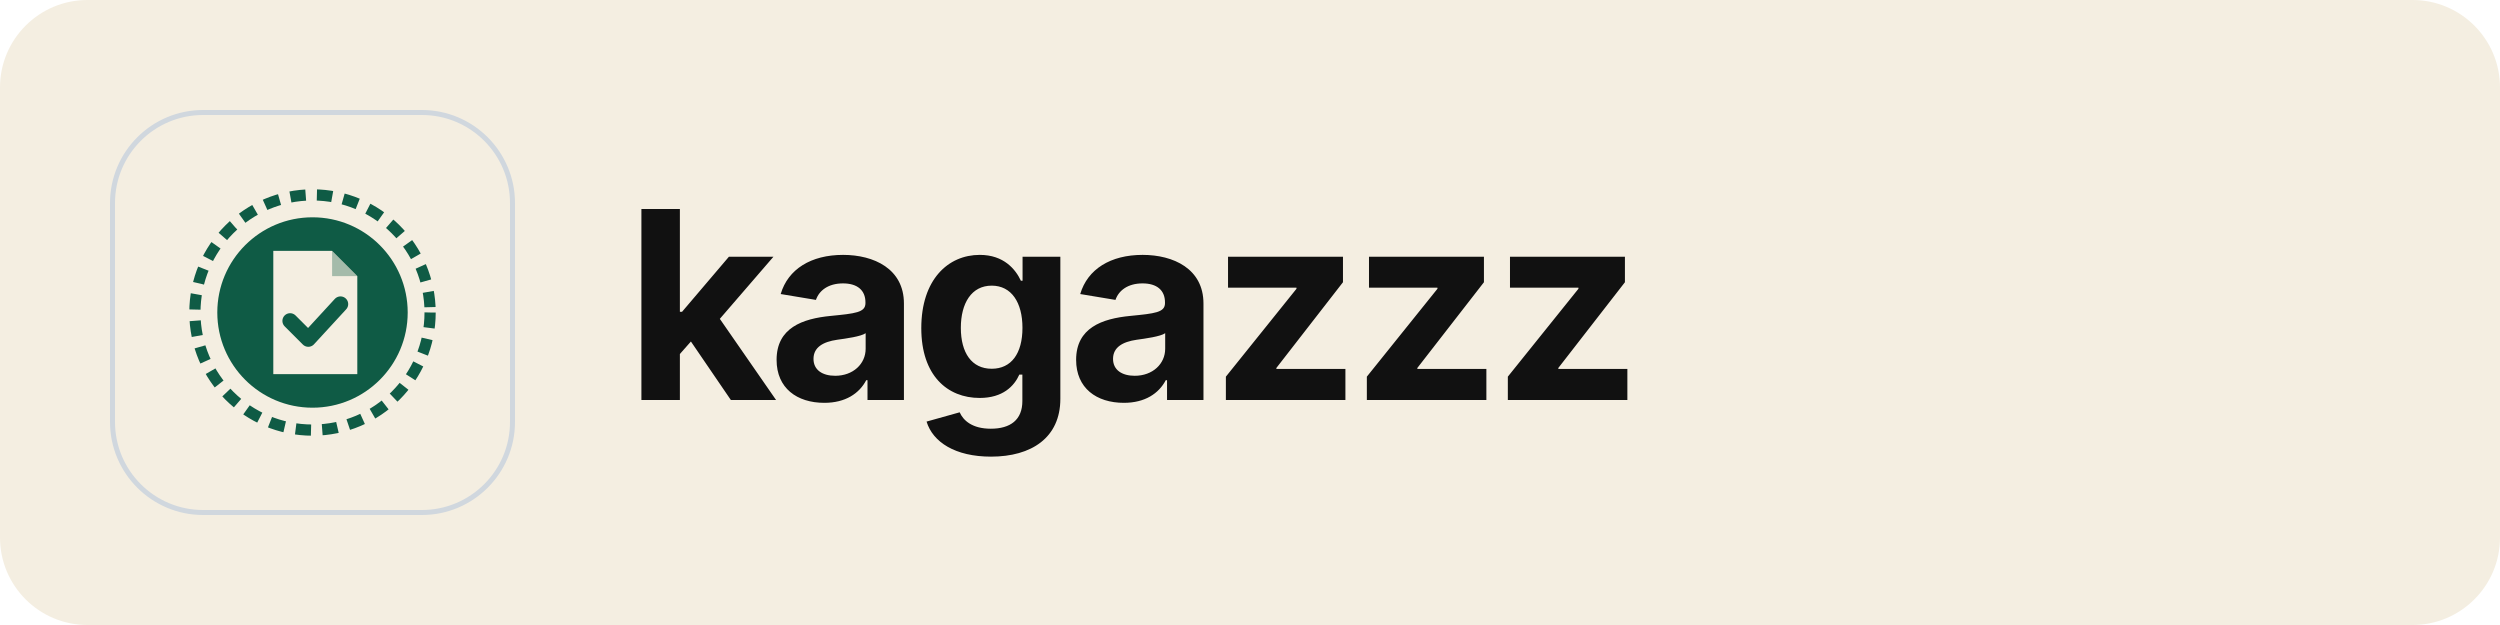
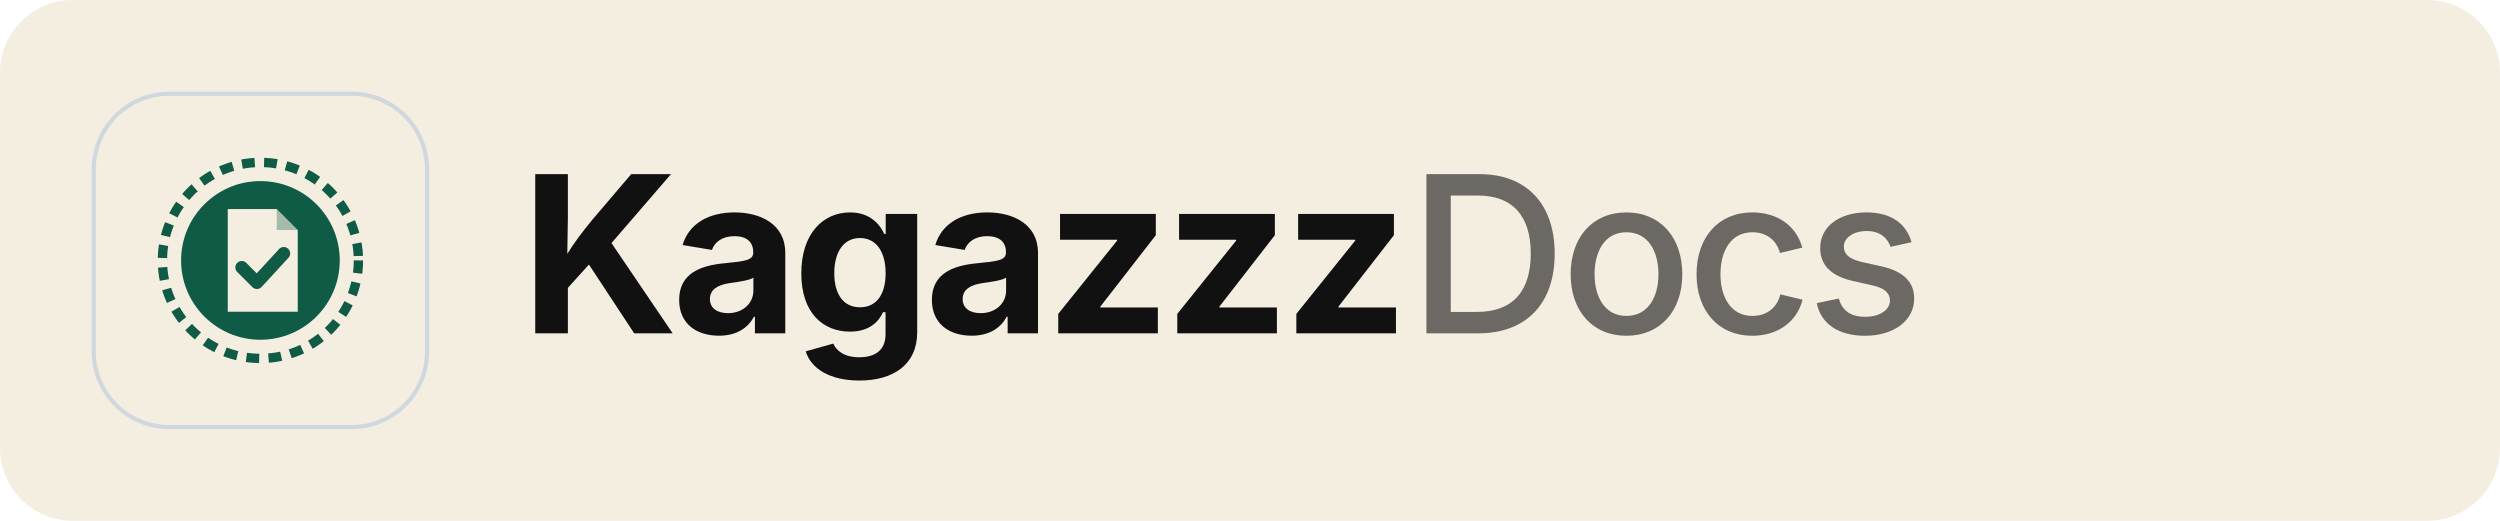
- <svg xmlns="http://www.w3.org/2000/svg" width="1200" height="300" viewBox="0 0 400 100" role="img" aria-label="Kagazzz Mohar logo">
-   <rect width="400" height="100" rx="14" fill="#F4EEE1" />
+ <svg xmlns="http://www.w3.org/2000/svg" width="1440" height="300" viewBox="0 0 480 100" role="img" aria-label="Kagazzz Docs logo — Mohar">
+   <rect width="480" height="100" rx="14" fill="#F4EEE1" />
  <rect x="18" y="18" width="64" height="64" rx="14.5" fill="#F4EEE1" stroke="#D0D7DE" stroke-width="0.8" />
  <g transform="translate(27.6 27.6) scale(0.448)">
    <circle cx="50" cy="50" r="42" fill="none" stroke="#0F5B45" stroke-width="4" stroke-dasharray="5.5 4" />
    <circle cx="50" cy="50" r="34" fill="#0F5B45" />
    <path d="M36 28 H57 L66 37 V72 H36 Z" fill="#F4EEE1" />
    <path d="M57 28 V37 H66 Z" fill="#0F5B45" opacity="0.35" />
    <path d="M42 53 L48.5 59.5 L60 47" fill="none" stroke="#0F5B45" stroke-width="5.5" stroke-linecap="round" stroke-linejoin="round" />
  </g>
-   <text x="100" y="64" font-family="'Space Grotesk','Inter','Segoe UI',system-ui,sans-serif" font-weight="700" font-size="42" letter-spacing="-1.5" fill="#111111">kagazzz</text>
+   <text x="100" y="64" font-family="'Space Grotesk','Inter','Segoe UI',system-ui,sans-serif" font-weight="700" font-size="42" letter-spacing="-1.2" fill="#111111">Kagazzz<tspan font-weight="500" fill-opacity="0.6"> Docs</tspan>
+   </text>
</svg>
